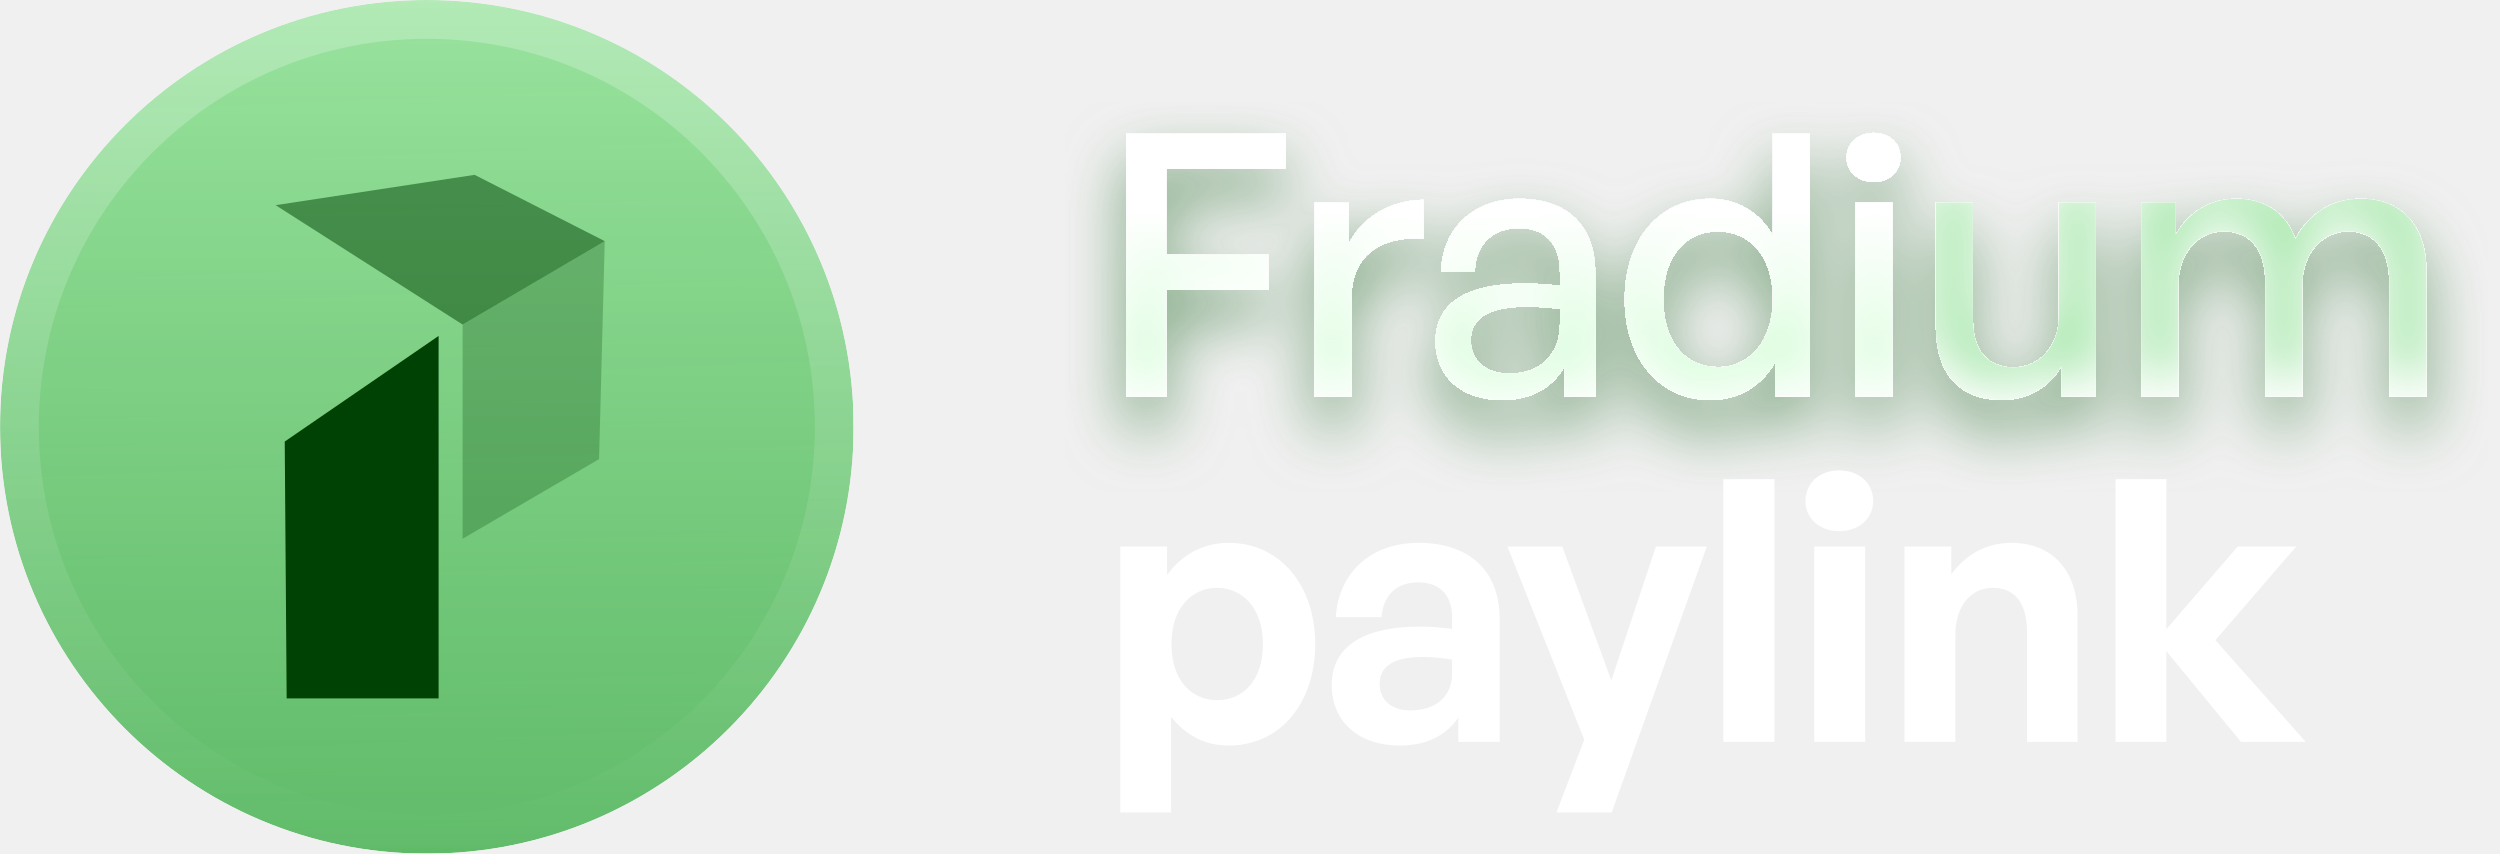
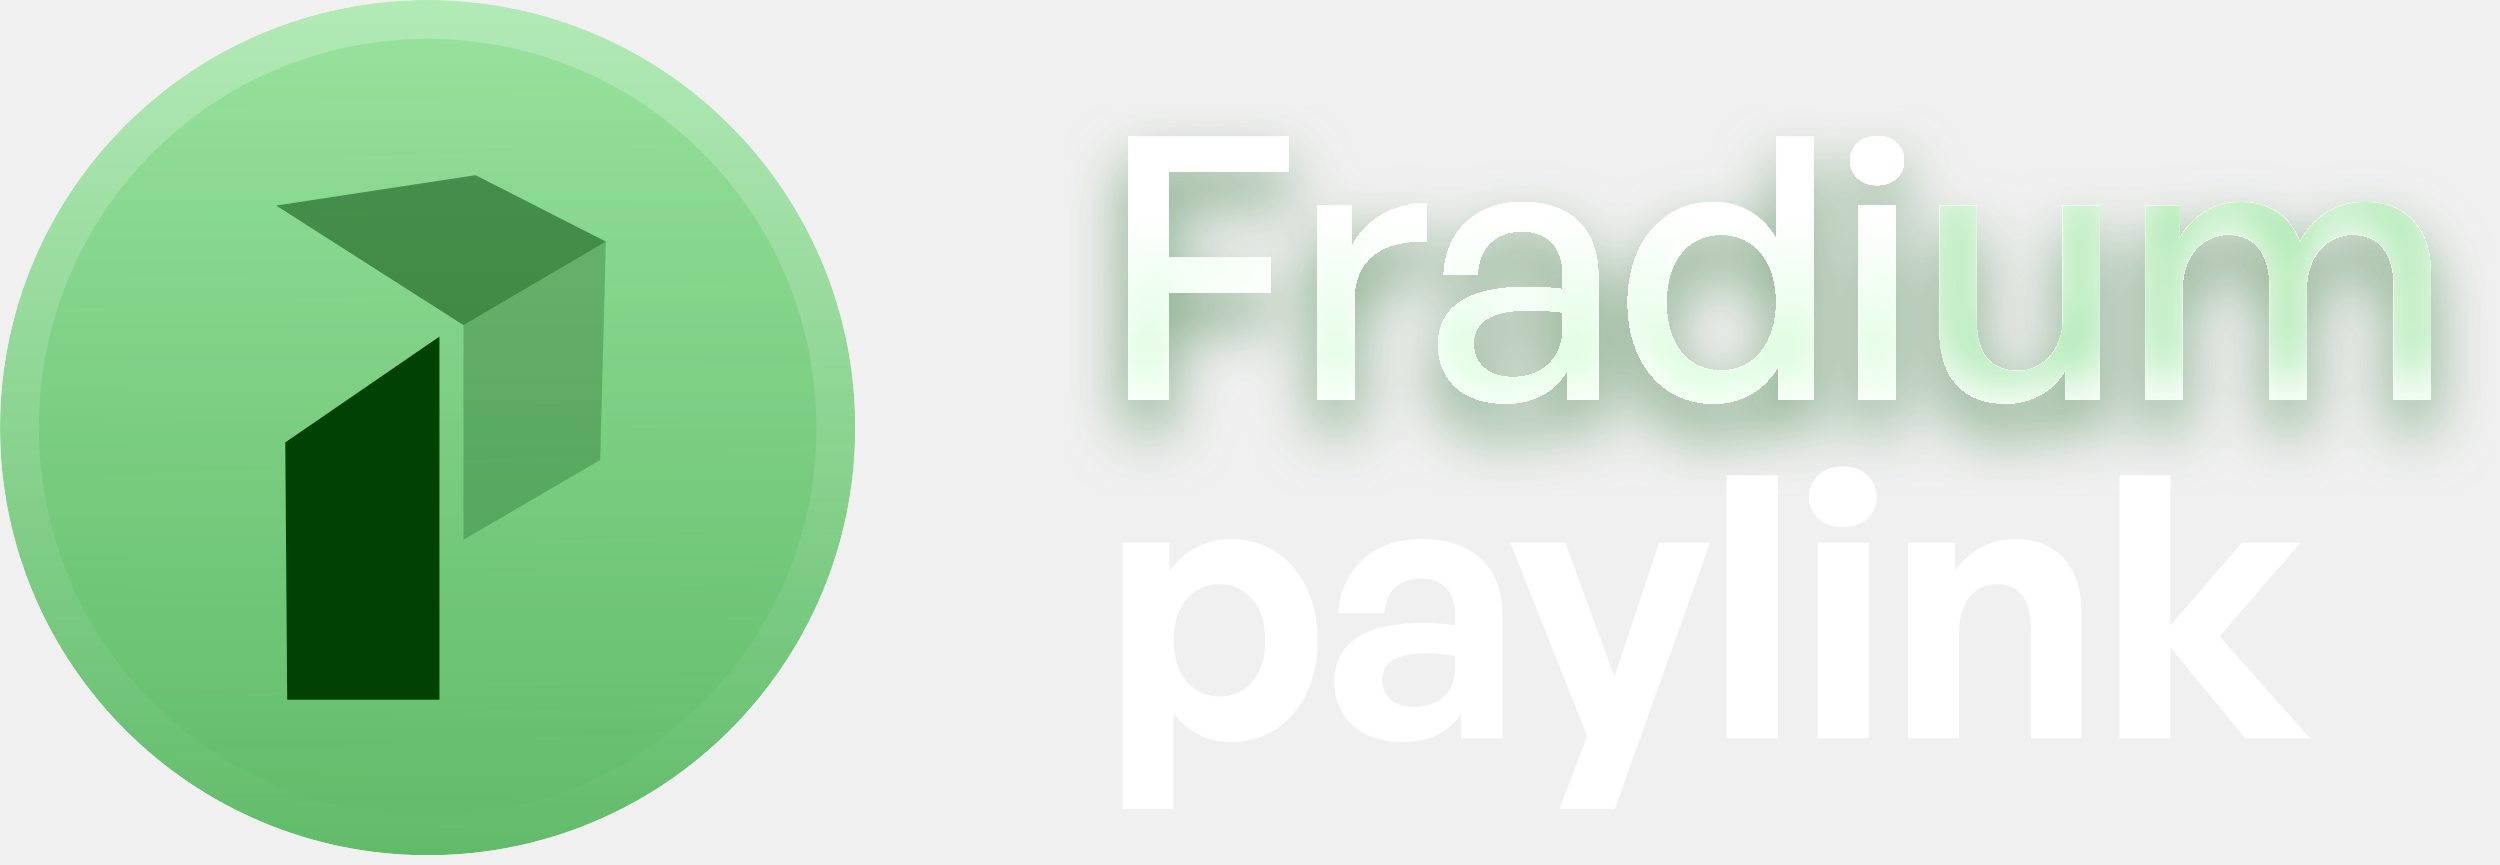
- <svg xmlns="http://www.w3.org/2000/svg" width="123" height="42" viewBox="0 0 123 42" fill="none">
+ <svg xmlns="http://www.w3.org/2000/svg" width="159" height="55" viewBox="0 0 159 55" fill="none">
  <g clip-path="url(#clip0_4197_18274)">
-     <mask id="mask0_4197_18274" style="mask-type:luminance" maskUnits="userSpaceOnUse" x="0" y="0" width="43" height="42">
-       <path d="M31.503 0H10.503C4.704 0 0.003 4.701 0.003 10.5V31.5C0.003 37.299 4.704 42 10.503 42H31.503C37.302 42 42.003 37.299 42.003 31.5V10.5C42.003 4.701 37.302 0 31.503 0Z" fill="white" />
+     <mask id="mask0_4197_18274" style="mask-type:luminance" maskUnits="userSpaceOnUse" x="0" y="0" width="55" height="55">
+       <path d="M40.8 0H13.602C6.092 0 0.003 6.088 0.003 13.599V40.797C0.003 48.307 6.092 54.396 13.602 54.396H40.8C48.31 54.396 54.399 48.307 54.399 40.797V13.599C54.399 6.088 48.31 0 40.8 0Z" fill="white" />
    </mask>
    <g mask="url(#mask0_4197_18274)">
-       <path d="M31.503 0H10.503C4.704 0 0.003 4.701 0.003 10.5V31.5C0.003 37.299 4.704 42 10.503 42H31.503C37.302 42 42.003 37.299 42.003 31.5V10.5C42.003 4.701 37.302 0 31.503 0Z" fill="url(#paint0_linear_4197_18274)" />
-       <path d="M0.003 21C0.003 9.402 9.405 0 21.003 0C32.6 0 42.003 9.402 42.003 21C42.003 32.598 32.6 42 21.003 42C9.405 42 0.003 32.598 0.003 21Z" fill="url(#paint1_linear_4197_18274)" />
+       <path d="M40.8 0H13.602C6.092 0 0.003 6.088 0.003 13.599V40.797C0.003 48.307 6.092 54.396 13.602 54.396H40.8C48.31 54.396 54.399 48.307 54.399 40.797V13.599C54.399 6.088 48.31 0 40.8 0Z" fill="url(#paint0_linear_4197_18274)" />
+       <path d="M0.003 27.198C0.003 12.177 12.18 0 27.201 0C42.222 0 54.399 12.177 54.399 27.198C54.399 42.219 42.222 54.396 27.201 54.396C12.18 54.396 0.003 42.219 0.003 27.198Z" fill="url(#paint1_linear_4197_18274)" />
    </g>
-     <path d="M21.579 34.362L21.579 16.528L14.009 21.724L14.104 34.362L21.579 34.362Z" fill="#004104" />
-     <path opacity="0.5" d="M22.76 15.968L13.559 10.094L23.35 8.602L29.753 11.865L22.76 15.968Z" fill="#004104" />
-     <path opacity="0.25" d="M22.76 26.505L22.76 15.969L29.753 11.866L29.474 22.589L22.76 26.505Z" fill="#004104" />
+     <path d="M27.948 44.504L27.948 21.406L18.144 28.136L18.267 44.504L27.948 44.504Z" fill="#004104" />
+     <path opacity="0.5" d="M29.477 20.681L17.561 13.073L30.241 11.14L38.535 15.367L29.477 20.681Z" fill="#004104" />
+     <path opacity="0.25" d="M29.477 34.328L29.477 20.682L38.535 15.368L38.172 29.256L29.477 34.328Z" fill="#004104" />
  </g>
-   <rect x="0.955" y="0.955" width="40.091" height="40.091" rx="20.046" stroke="url(#paint2_linear_4197_18274)" stroke-width="1.909" />
+   <rect x="1.236" y="1.236" width="51.923" height="51.923" rx="25.962" stroke="url(#paint2_linear_4197_18274)" stroke-width="2.473" />
  <g filter="url(#filter0_di_4197_18274)">
-     <path d="M57.384 19.5H55.404V6.576H63.252V8.304H57.384V12.516H62.388V14.244H57.384V19.5ZM66.493 14.622V19.5H64.675V9.96H66.367V11.976C67.033 10.662 68.473 9.834 70.039 9.834V11.724C67.987 11.616 66.493 12.516 66.493 14.622ZM76.968 19.5V18.024C76.374 19.086 75.312 19.68 73.908 19.68C71.928 19.68 70.632 18.546 70.632 16.8C70.632 14.928 72.126 13.956 74.97 13.956C75.528 13.956 75.978 13.974 76.752 14.064V13.362C76.752 11.994 76.014 11.22 74.754 11.22C73.422 11.22 72.612 12.012 72.558 13.344H70.902C70.992 11.202 72.522 9.78 74.754 9.78C77.112 9.78 78.48 11.112 78.48 13.38V19.5H76.968ZM72.36 16.746C72.36 17.736 73.098 18.384 74.268 18.384C75.798 18.384 76.752 17.43 76.752 15.972V15.198C76.05 15.108 75.546 15.09 75.078 15.09C73.26 15.09 72.36 15.63 72.36 16.746ZM79.939 14.73C79.939 11.832 81.595 9.78 84.169 9.78C85.447 9.78 86.563 10.428 87.229 11.598V6.576H89.047V19.5H87.355V17.79C86.671 18.996 85.519 19.68 84.169 19.68C81.595 19.68 79.939 17.592 79.939 14.73ZM81.829 14.73C81.829 16.854 82.945 18.06 84.529 18.06C86.077 18.06 87.229 16.8 87.229 14.694C87.229 12.552 86.041 11.382 84.529 11.382C82.945 11.382 81.829 12.57 81.829 14.73ZM93.5 7.746C93.5 8.43 92.96 8.952 92.186 8.952C91.412 8.952 90.854 8.43 90.854 7.746C90.854 7.044 91.412 6.54 92.186 6.54C92.96 6.54 93.5 7.044 93.5 7.746ZM93.104 19.5H91.286V9.96H93.104V19.5Z" fill="url(#paint3_linear_4197_18274)" />
-     <path d="M101.298 15.576V9.96H103.116V19.5H101.424V17.988C100.92 18.978 99.803 19.68 98.507 19.68C96.582 19.68 95.249 18.546 95.249 16.098V9.96H97.067V15.738C97.067 17.394 97.895 18.078 99.084 18.078C100.308 18.078 101.298 17.07 101.298 15.576ZM107.17 19.5H105.352V9.96H107.044V11.544C107.692 10.446 108.718 9.78 110.032 9.78C111.436 9.78 112.498 10.5 112.93 11.76C113.596 10.536 114.694 9.78 116.152 9.78C118.114 9.78 119.374 11.058 119.374 13.326V19.5H117.556V13.902C117.556 12.318 116.854 11.382 115.522 11.382C114.28 11.382 113.272 12.426 113.272 14.028V19.5H111.454V13.902C111.454 12.318 110.752 11.382 109.42 11.382C108.16 11.382 107.17 12.426 107.17 14.028V19.5Z" fill="url(#paint4_linear_4197_18274)" />
-     <path d="M101.298 15.576V9.96H103.116V19.5H101.424V17.988C100.92 18.978 99.803 19.68 98.507 19.68C96.582 19.68 95.249 18.546 95.249 16.098V9.96H97.067V15.738C97.067 17.394 97.895 18.078 99.084 18.078C100.308 18.078 101.298 17.07 101.298 15.576ZM107.17 19.5H105.352V9.96H107.044V11.544C107.692 10.446 108.718 9.78 110.032 9.78C111.436 9.78 112.498 10.5 112.93 11.76C113.596 10.536 114.694 9.78 116.152 9.78C118.114 9.78 119.374 11.058 119.374 13.326V19.5H117.556V13.902C117.556 12.318 116.854 11.382 115.522 11.382C114.28 11.382 113.272 12.426 113.272 14.028V19.5H111.454V13.902C111.454 12.318 110.752 11.382 109.42 11.382C108.16 11.382 107.17 12.426 107.17 14.028V19.5Z" fill="#99E39E" />
+     <path d="M74.32 25.436H71.756V8.697H81.92V10.935H74.32V16.39H80.801V18.628H74.32V25.436ZM86.118 19.118V25.436H83.763V13.08H85.955V15.691C86.817 13.989 88.682 12.917 90.711 12.917V15.365C88.053 15.225 86.118 16.39 86.118 19.118ZM99.684 25.436V23.524C98.915 24.9 97.54 25.669 95.721 25.669C93.157 25.669 91.478 24.2 91.478 21.939C91.478 19.514 93.413 18.256 97.097 18.256C97.819 18.256 98.402 18.279 99.404 18.395V17.486C99.404 15.714 98.449 14.712 96.817 14.712C95.092 14.712 94.043 15.738 93.973 17.463H91.828C91.945 14.689 93.926 12.847 96.817 12.847C99.871 12.847 101.643 14.572 101.643 17.509V25.436H99.684ZM93.716 21.869C93.716 23.151 94.672 23.99 96.187 23.99C98.169 23.99 99.404 22.755 99.404 20.866V19.864C98.495 19.747 97.843 19.724 97.236 19.724C94.882 19.724 93.716 20.424 93.716 21.869ZM103.532 19.258C103.532 15.505 105.677 12.847 109.01 12.847C110.665 12.847 112.111 13.686 112.973 15.202V8.697H115.328V25.436H113.137V23.221C112.251 24.783 110.759 25.669 109.01 25.669C105.677 25.669 103.532 22.965 103.532 19.258ZM105.98 19.258C105.98 22.009 107.425 23.571 109.476 23.571C111.481 23.571 112.973 21.939 112.973 19.211C112.973 16.437 111.435 14.922 109.476 14.922C107.425 14.922 105.98 16.46 105.98 19.258ZM121.095 10.213C121.095 11.099 120.396 11.775 119.394 11.775C118.391 11.775 117.668 11.099 117.668 10.213C117.668 9.303 118.391 8.651 119.394 8.651C120.396 8.651 121.095 9.303 121.095 10.213ZM120.583 25.436H118.228V13.08H120.583V25.436Z" fill="url(#paint3_linear_4197_18274)" />
+     <path d="M131.195 20.354V13.08H133.549V25.436H131.358V23.477C130.705 24.76 129.26 25.669 127.581 25.669C125.087 25.669 123.362 24.2 123.362 21.03V13.08H125.716V20.564C125.716 22.708 126.789 23.594 128.327 23.594C129.912 23.594 131.195 22.289 131.195 20.354ZM138.801 25.436H136.446V13.08H138.638V15.132C139.477 13.71 140.806 12.847 142.507 12.847C144.326 12.847 145.701 13.78 146.261 15.411C147.123 13.826 148.545 12.847 150.434 12.847C152.975 12.847 154.607 14.502 154.607 17.44V25.436H152.252V18.186C152.252 16.134 151.343 14.922 149.618 14.922C148.009 14.922 146.704 16.274 146.704 18.349V25.436H144.349V18.186C144.349 16.134 143.44 14.922 141.715 14.922C140.083 14.922 138.801 16.274 138.801 18.349V25.436Z" fill="url(#paint4_linear_4197_18274)" />
+     <path d="M131.195 20.354V13.08H133.549V25.436H131.358V23.477C130.705 24.76 129.26 25.669 127.581 25.669C125.087 25.669 123.362 24.2 123.362 21.03V13.08H125.716V20.564C125.716 22.708 126.789 23.594 128.327 23.594C129.912 23.594 131.195 22.289 131.195 20.354ZM138.801 25.436H136.446V13.08H138.638V15.132C139.477 13.71 140.806 12.847 142.507 12.847C144.326 12.847 145.701 13.78 146.261 15.411C147.123 13.826 148.545 12.847 150.434 12.847C152.975 12.847 154.607 14.502 154.607 17.44V25.436H152.252V18.186C152.252 16.134 151.343 14.922 149.618 14.922C148.009 14.922 146.704 16.274 146.704 18.349V25.436H144.349V18.186C144.349 16.134 143.44 14.922 141.715 14.922C140.083 14.922 138.801 16.274 138.801 18.349V25.436Z" fill="#99E39E" />
  </g>
-   <path d="M64.71 31.694C64.71 34.538 63.036 36.68 60.444 36.68C59.31 36.68 58.338 36.194 57.618 35.258V39.974H55.116V26.888H57.42V28.292C58.158 27.266 59.22 26.708 60.444 26.708C63.036 26.708 64.71 28.868 64.71 31.694ZM62.136 31.694C62.136 29.894 61.11 28.922 59.886 28.922C58.662 28.922 57.636 29.876 57.636 31.694C57.636 33.512 58.662 34.448 59.886 34.448C61.11 34.448 62.136 33.53 62.136 31.694ZM71.749 36.5V35.312C71.119 36.212 70.165 36.68 68.851 36.68C66.853 36.68 65.521 35.51 65.521 33.71C65.521 31.838 67.033 30.83 69.841 30.83C70.381 30.83 70.849 30.866 71.443 30.938V30.362C71.443 29.282 70.831 28.652 69.787 28.652C68.707 28.652 68.059 29.282 67.969 30.362H65.719C65.863 28.148 67.465 26.708 69.787 26.708C72.307 26.708 73.783 28.094 73.783 30.452V36.5H71.749ZM67.879 33.638C67.879 34.448 68.455 34.952 69.391 34.952C70.669 34.952 71.443 34.25 71.443 33.134V32.45C70.849 32.36 70.435 32.324 70.003 32.324C68.581 32.324 67.879 32.774 67.879 33.638ZM83.975 26.888L79.295 39.974H76.577L77.945 36.392L74.165 26.888H76.865L79.277 33.476L81.473 26.888H83.975ZM87.305 36.5H84.785V23.576H87.305V36.5ZM92.159 24.656C92.159 25.502 91.475 26.132 90.485 26.132C89.513 26.132 88.829 25.502 88.829 24.656C88.829 23.774 89.513 23.144 90.485 23.144C91.475 23.144 92.159 23.774 92.159 24.656ZM91.763 36.5H89.261V26.888H91.763V36.5ZM96.203 31.262V36.5H93.701V26.888H96.005V28.256C96.707 27.302 97.697 26.708 98.957 26.708C100.883 26.708 102.215 27.968 102.215 30.29V36.5H99.731V31.136C99.731 29.714 99.173 28.922 98.039 28.922C97.049 28.922 96.203 29.714 96.203 31.262ZM106.585 36.5H104.083V23.576H106.585V30.956L110.095 26.888H112.975L108.997 31.496L113.443 36.5H110.257L106.585 32.036V36.5Z" fill="white" />
+   <path d="M83.809 40.736C83.809 44.419 81.641 47.193 78.284 47.193C76.815 47.193 75.556 46.564 74.623 45.351V51.459H71.383V34.511H74.367V36.329C75.323 35.001 76.698 34.278 78.284 34.278C81.641 34.278 83.809 37.075 83.809 40.736ZM80.475 40.736C80.475 38.404 79.146 37.145 77.561 37.145C75.976 37.145 74.647 38.381 74.647 40.736C74.647 43.09 75.976 44.302 77.561 44.302C79.146 44.302 80.475 43.113 80.475 40.736ZM92.925 46.96V45.421C92.109 46.587 90.874 47.193 89.172 47.193C86.584 47.193 84.859 45.678 84.859 43.346C84.859 40.922 86.818 39.617 90.454 39.617C91.154 39.617 91.76 39.663 92.529 39.756V39.01C92.529 37.612 91.737 36.796 90.384 36.796C88.986 36.796 88.146 37.612 88.03 39.01H85.116C85.302 36.143 87.377 34.278 90.384 34.278C93.648 34.278 95.56 36.073 95.56 39.127V46.96H92.925ZM87.913 43.253C87.913 44.302 88.659 44.955 89.871 44.955C91.527 44.955 92.529 44.046 92.529 42.6V41.715C91.76 41.598 91.224 41.551 90.664 41.551C88.822 41.551 87.913 42.134 87.913 43.253ZM108.76 34.511L102.699 51.459H99.178L100.95 46.82L96.055 34.511H99.552L102.675 43.044L105.52 34.511H108.76ZM113.073 46.96H109.809V30.221H113.073V46.96ZM119.359 31.62C119.359 32.716 118.473 33.532 117.191 33.532C115.932 33.532 115.046 32.716 115.046 31.62C115.046 30.478 115.932 29.662 117.191 29.662C118.473 29.662 119.359 30.478 119.359 31.62ZM118.846 46.96H115.605V34.511H118.846V46.96ZM124.597 40.176V46.96H121.357V34.511H124.341V36.283C125.25 35.047 126.532 34.278 128.164 34.278C130.658 34.278 132.383 35.91 132.383 38.917V46.96H129.166V40.013C129.166 38.171 128.444 37.145 126.975 37.145C125.693 37.145 124.597 38.171 124.597 40.176ZM138.043 46.96H134.803V30.221H138.043V39.78L142.589 34.511H146.319L141.167 40.479L146.925 46.96H142.799L138.043 41.178V46.96Z" fill="white" />
  <defs>
-     <filter id="filter0_di_4197_18274" x="52.404" y="5.04" width="69.97" height="19.14" filterUnits="userSpaceOnUse" color-interpolation-filters="sRGB">
+     <filter id="filter0_di_4197_18274" x="67.871" y="6.708" width="90.621" height="24.789" filterUnits="userSpaceOnUse" color-interpolation-filters="sRGB">
      <feFlood flood-opacity="0" result="BackgroundImageFix" />
      <feColorMatrix in="SourceAlpha" type="matrix" values="0 0 0 0 0 0 0 0 0 0 0 0 0 0 0 0 0 0 127 0" result="hardAlpha" />
-       <feOffset dy="1.5" />
-       <feGaussianBlur stdDeviation="1.5" />
+       <feOffset dy="1.943" />
+       <feGaussianBlur stdDeviation="1.943" />
      <feComposite in2="hardAlpha" operator="out" />
      <feColorMatrix type="matrix" values="0 0 0 0 0.137 0 0 0 0 0.424 0 0 0 0 0.157 0 0 0 0.6 0" />
      <feBlend mode="normal" in2="BackgroundImageFix" result="effect1_dropShadow_4197_18274" />
      <feBlend mode="normal" in="SourceGraphic" in2="effect1_dropShadow_4197_18274" result="shape" />
      <feColorMatrix in="SourceAlpha" type="matrix" values="0 0 0 0 0 0 0 0 0 0 0 0 0 0 0 0 0 0 127 0" result="hardAlpha" />
-       <feOffset dy="-1" />
-       <feGaussianBlur stdDeviation="1.25" />
+       <feOffset dy="-1.295" />
+       <feGaussianBlur stdDeviation="1.619" />
      <feComposite in2="hardAlpha" operator="arithmetic" k2="-1" k3="1" />
      <feColorMatrix type="matrix" values="0 0 0 0 1 0 0 0 0 1 0 0 0 0 1 0 0 0 1 0" />
      <feBlend mode="normal" in2="shape" result="effect2_innerShadow_4197_18274" />
    </filter>
-     <linearGradient id="paint0_linear_4197_18274" x1="21.003" y1="0" x2="21.003" y2="42" gradientUnits="userSpaceOnUse">
+     <linearGradient id="paint0_linear_4197_18274" x1="27.201" y1="0" x2="27.201" y2="54.396" gradientUnits="userSpaceOnUse">
      <stop stop-color="#99E39E" />
      <stop offset="1" stop-color="#4BB255" />
    </linearGradient>
-     <linearGradient id="paint1_linear_4197_18274" x1="21.003" y1="8.60542e-07" x2="22.753" y2="42" gradientUnits="userSpaceOnUse">
+     <linearGradient id="paint1_linear_4197_18274" x1="27.201" y1="1.11452e-06" x2="29.468" y2="54.396" gradientUnits="userSpaceOnUse">
      <stop stop-color="white" stop-opacity="0" />
      <stop offset="1" stop-color="white" stop-opacity="0.12" />
    </linearGradient>
-     <linearGradient id="paint2_linear_4197_18274" x1="21" y1="0" x2="21" y2="42" gradientUnits="userSpaceOnUse">
+     <linearGradient id="paint2_linear_4197_18274" x1="27.198" y1="0" x2="27.198" y2="54.396" gradientUnits="userSpaceOnUse">
      <stop stop-color="white" stop-opacity="0.25" />
      <stop offset="1" stop-color="white" stop-opacity="0" />
    </linearGradient>
-     <linearGradient id="paint3_linear_4197_18274" x1="87.5" y1="10.208" x2="87.5" y2="19.833" gradientUnits="userSpaceOnUse">
+     <linearGradient id="paint3_linear_4197_18274" x1="113.438" y1="13.519" x2="113.438" y2="25.769" gradientUnits="userSpaceOnUse">
      <stop stop-color="white" />
      <stop offset="1" stop-color="#BDFBC1" />
    </linearGradient>
-     <linearGradient id="paint4_linear_4197_18274" x1="87.5" y1="10.208" x2="87.5" y2="19.833" gradientUnits="userSpaceOnUse">
+     <linearGradient id="paint4_linear_4197_18274" x1="113.438" y1="13.519" x2="113.438" y2="25.769" gradientUnits="userSpaceOnUse">
      <stop stop-color="white" />
      <stop offset="1" stop-color="#BDFBC1" />
    </linearGradient>
    <clipPath id="clip0_4197_18274">
-       <rect width="42" height="42" rx="21" fill="white" />
+       <rect width="54.396" height="54.396" rx="27.198" fill="white" />
    </clipPath>
  </defs>
</svg>
